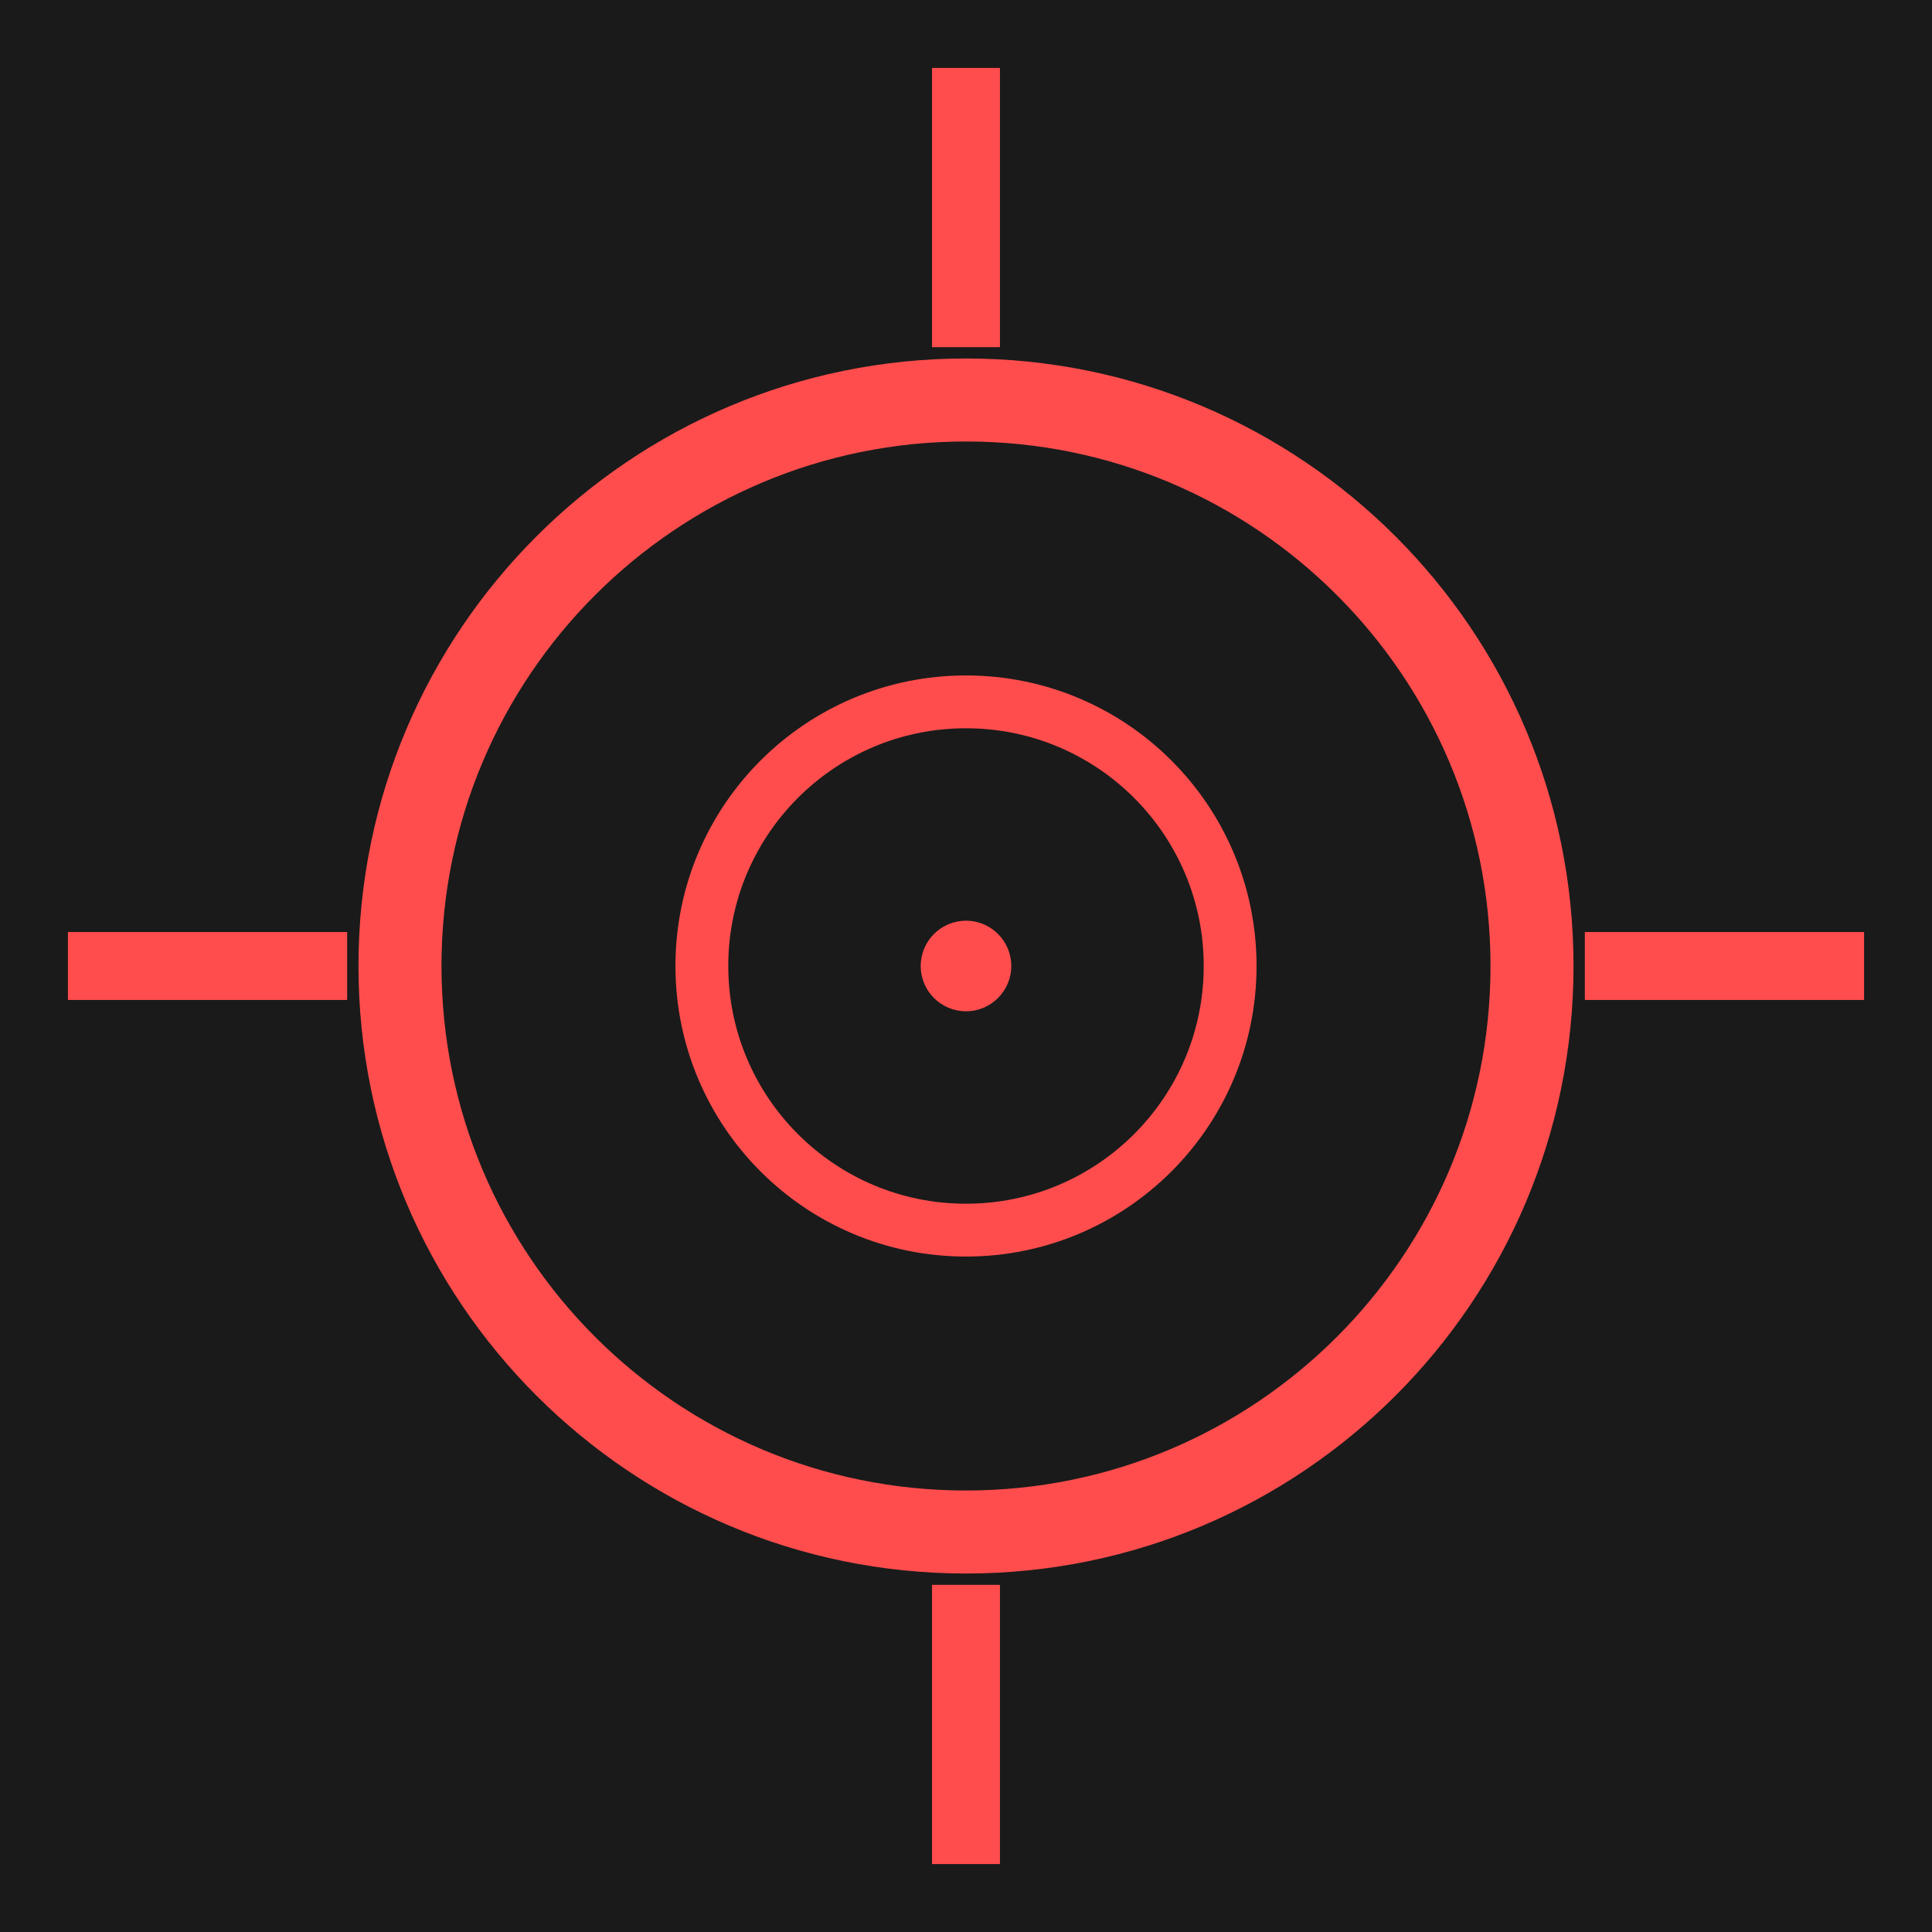
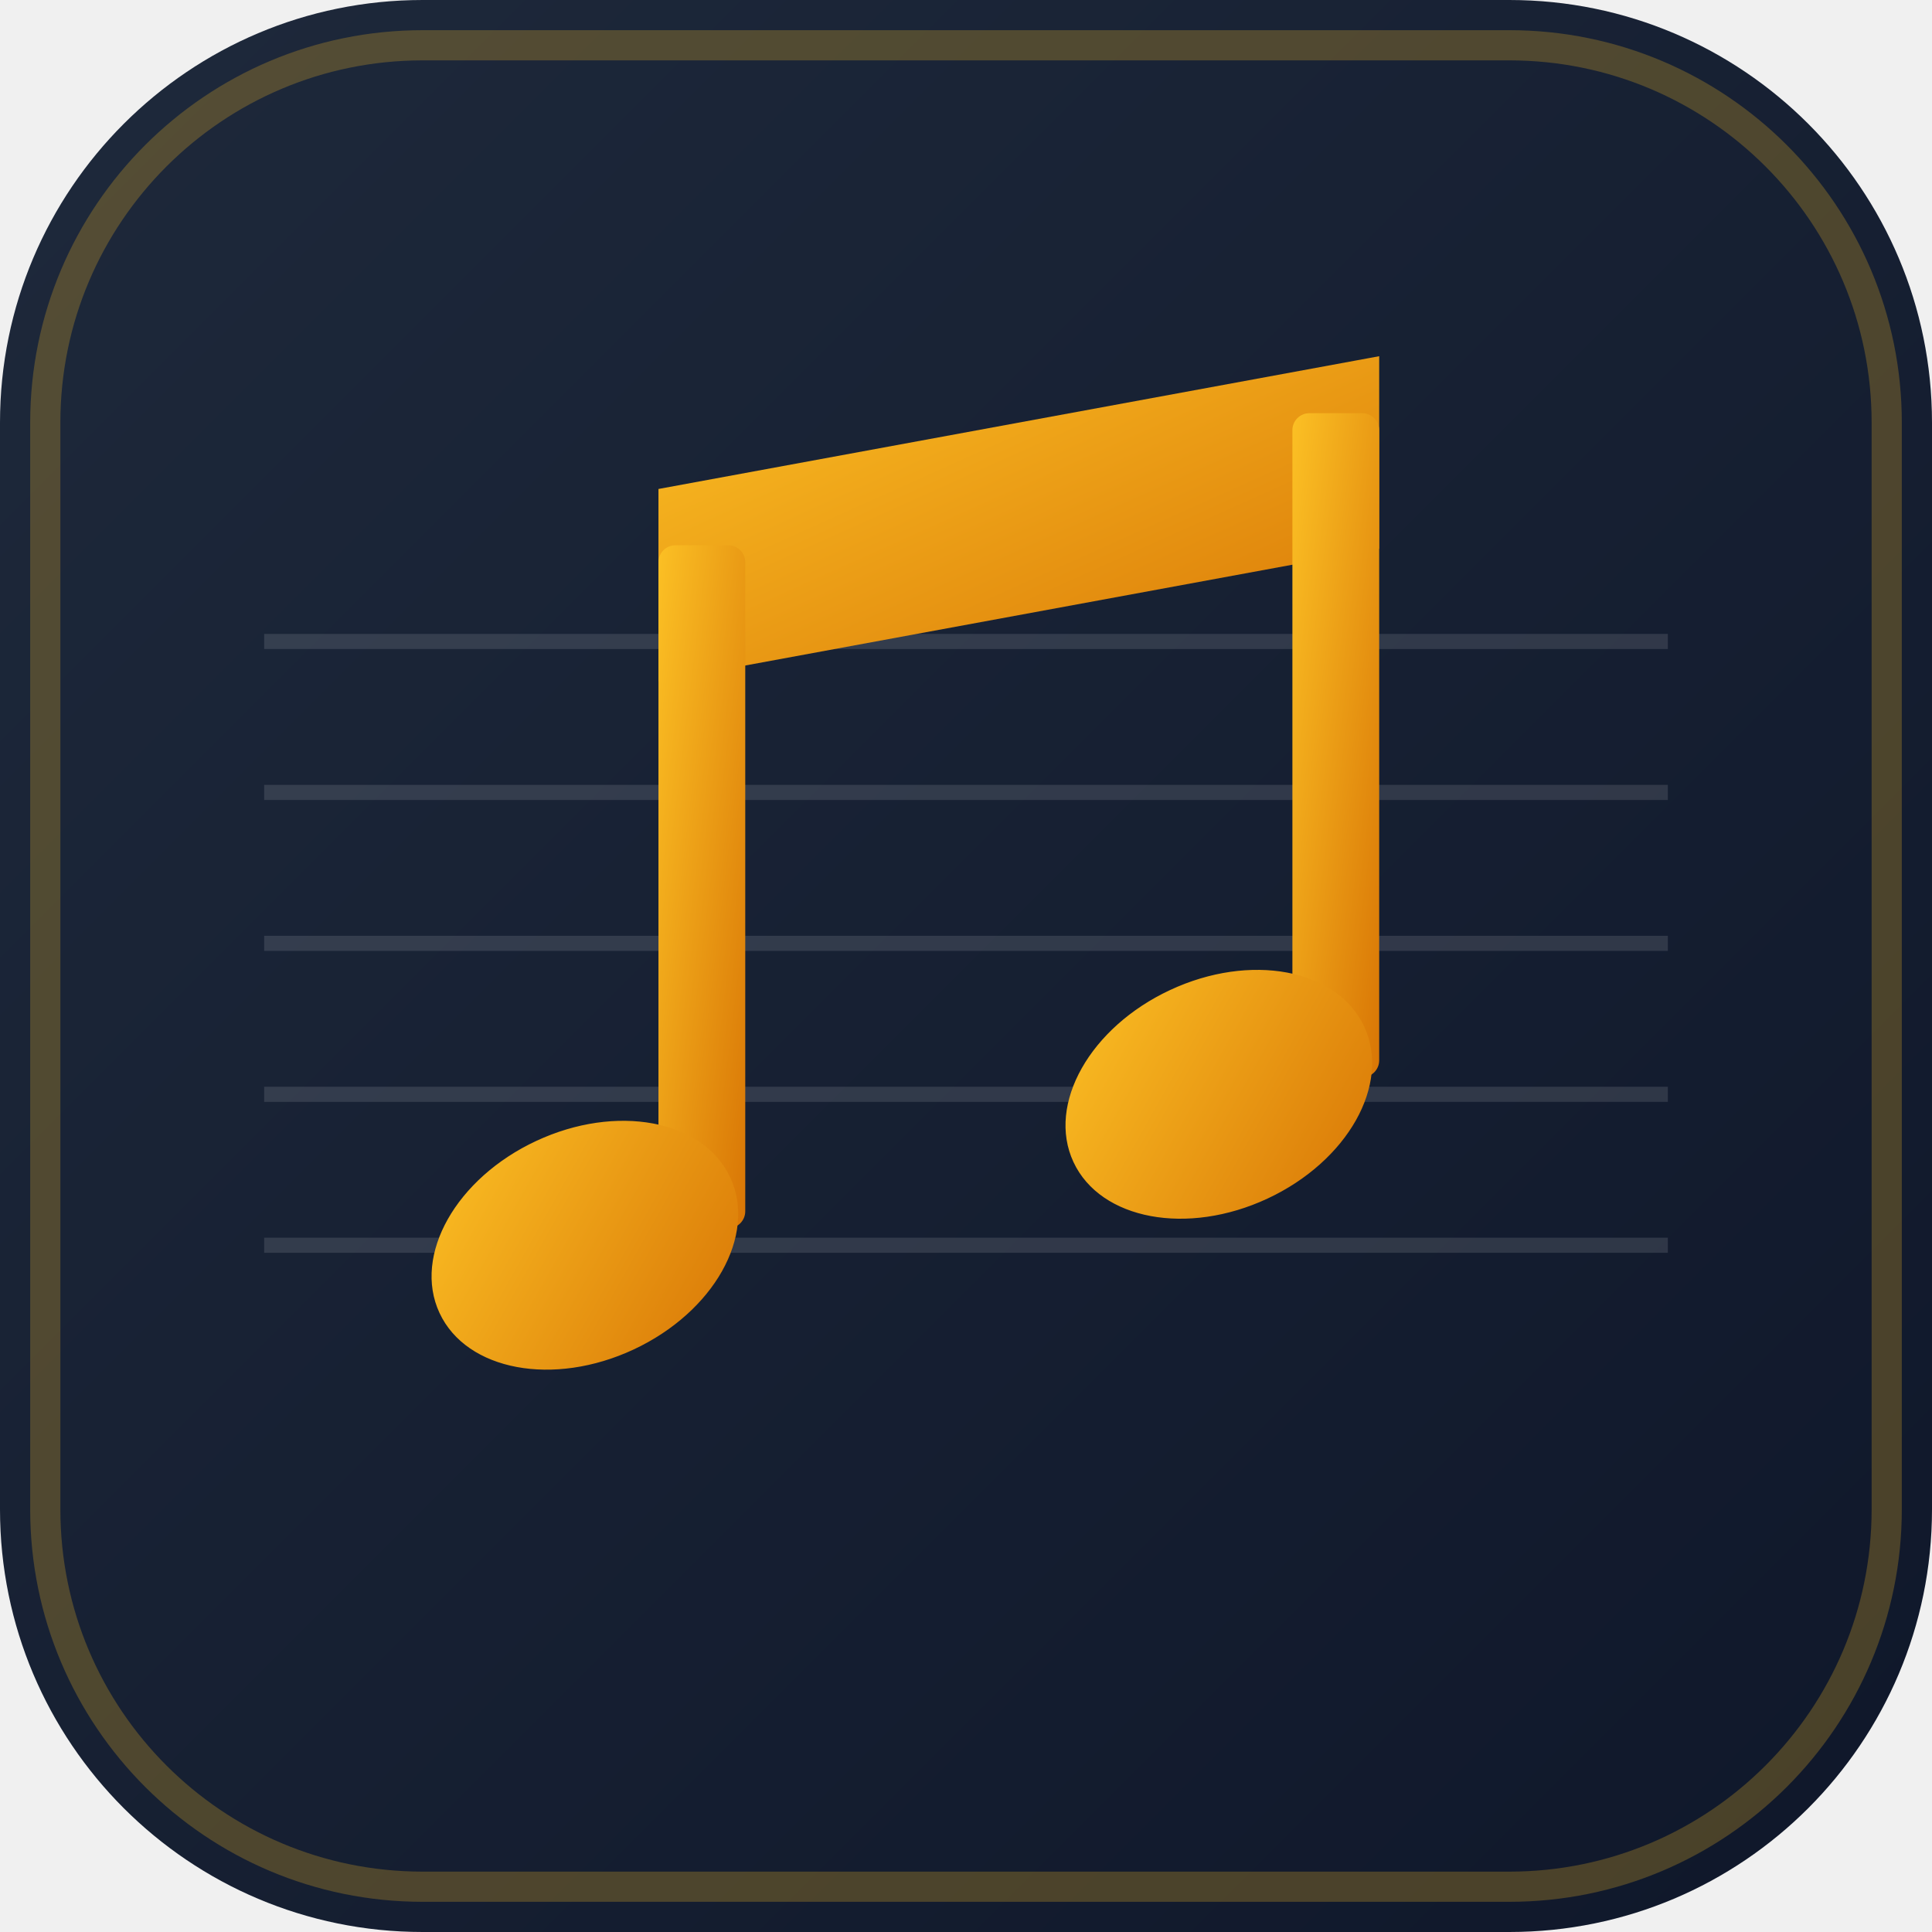
- <svg xmlns="http://www.w3.org/2000/svg" viewBox="0 0 512 512">
-   <rect width="512" height="512" fill="#1a1a1a" />
-   <circle cx="256" cy="256" r="150" fill="none" stroke="#ff4d4d" stroke-width="22" />
-   <circle cx="256" cy="256" r="70" fill="none" stroke="#ff4d4d" stroke-width="14" />
-   <circle cx="256" cy="256" r="12" fill="#ff4d4d" />
-   <line x1="256" y1="18" x2="256" y2="92" stroke="#ff4d4d" stroke-width="18" />
-   <line x1="256" y1="420" x2="256" y2="494" stroke="#ff4d4d" stroke-width="18" />
-   <line x1="18" y1="256" x2="92" y2="256" stroke="#ff4d4d" stroke-width="18" />
-   <line x1="420" y1="256" x2="494" y2="256" stroke="#ff4d4d" stroke-width="18" />
+ <svg xmlns="http://www.w3.org/2000/svg" viewBox="0 0 512 512" width="100%" height="100%">
+   <defs>
+     <linearGradient id="bgGrad" x1="0%" y1="0%" x2="100%" y2="100%">
+       <stop offset="0%" stop-color="#1e293b" />
+       <stop offset="100%" stop-color="#0f172a" />
+     </linearGradient>
+     <linearGradient id="goldGrad" x1="0%" y1="0%" x2="100%" y2="100%">
+       <stop offset="0%" stop-color="#fbbf24" />
+       <stop offset="100%" stop-color="#d97706" />
+     </linearGradient>
+   </defs>
+   <rect width="512" height="512" rx="112" fill="url(#bgGrad)" />
+   <rect x="12" y="12" width="488" height="488" rx="100" fill="none" stroke="#fbbf24" stroke-opacity="0.25" stroke-width="8" />
+   <g stroke="#ffffff" stroke-opacity="0.12" stroke-width="4">
+     <line x1="70" y1="170" x2="442" y2="170" />
+     <line x1="70" y1="210" x2="442" y2="210" />
+     <line x1="70" y1="250" x2="442" y2="250" />
+     <line x1="70" y1="290" x2="442" y2="290" />
+     <line x1="70" y1="330" x2="442" y2="330" />
+   </g>
+   <g fill="url(#goldGrad)" stroke="url(#goldGrad)">
+     <polygon points="175,130 365,95 365,145 175,180" />
+     <rect x="175" y="145" width="22" height="180" rx="4" />
+     <ellipse cx="155" cy="330" rx="42" ry="30" transform="rotate(-25 155 330)" />
+     <rect x="343" y="110" width="22" height="175" rx="4" />
+     <ellipse cx="323" cy="290" rx="42" ry="30" transform="rotate(-25 323 290)" />
+   </g>
</svg>
